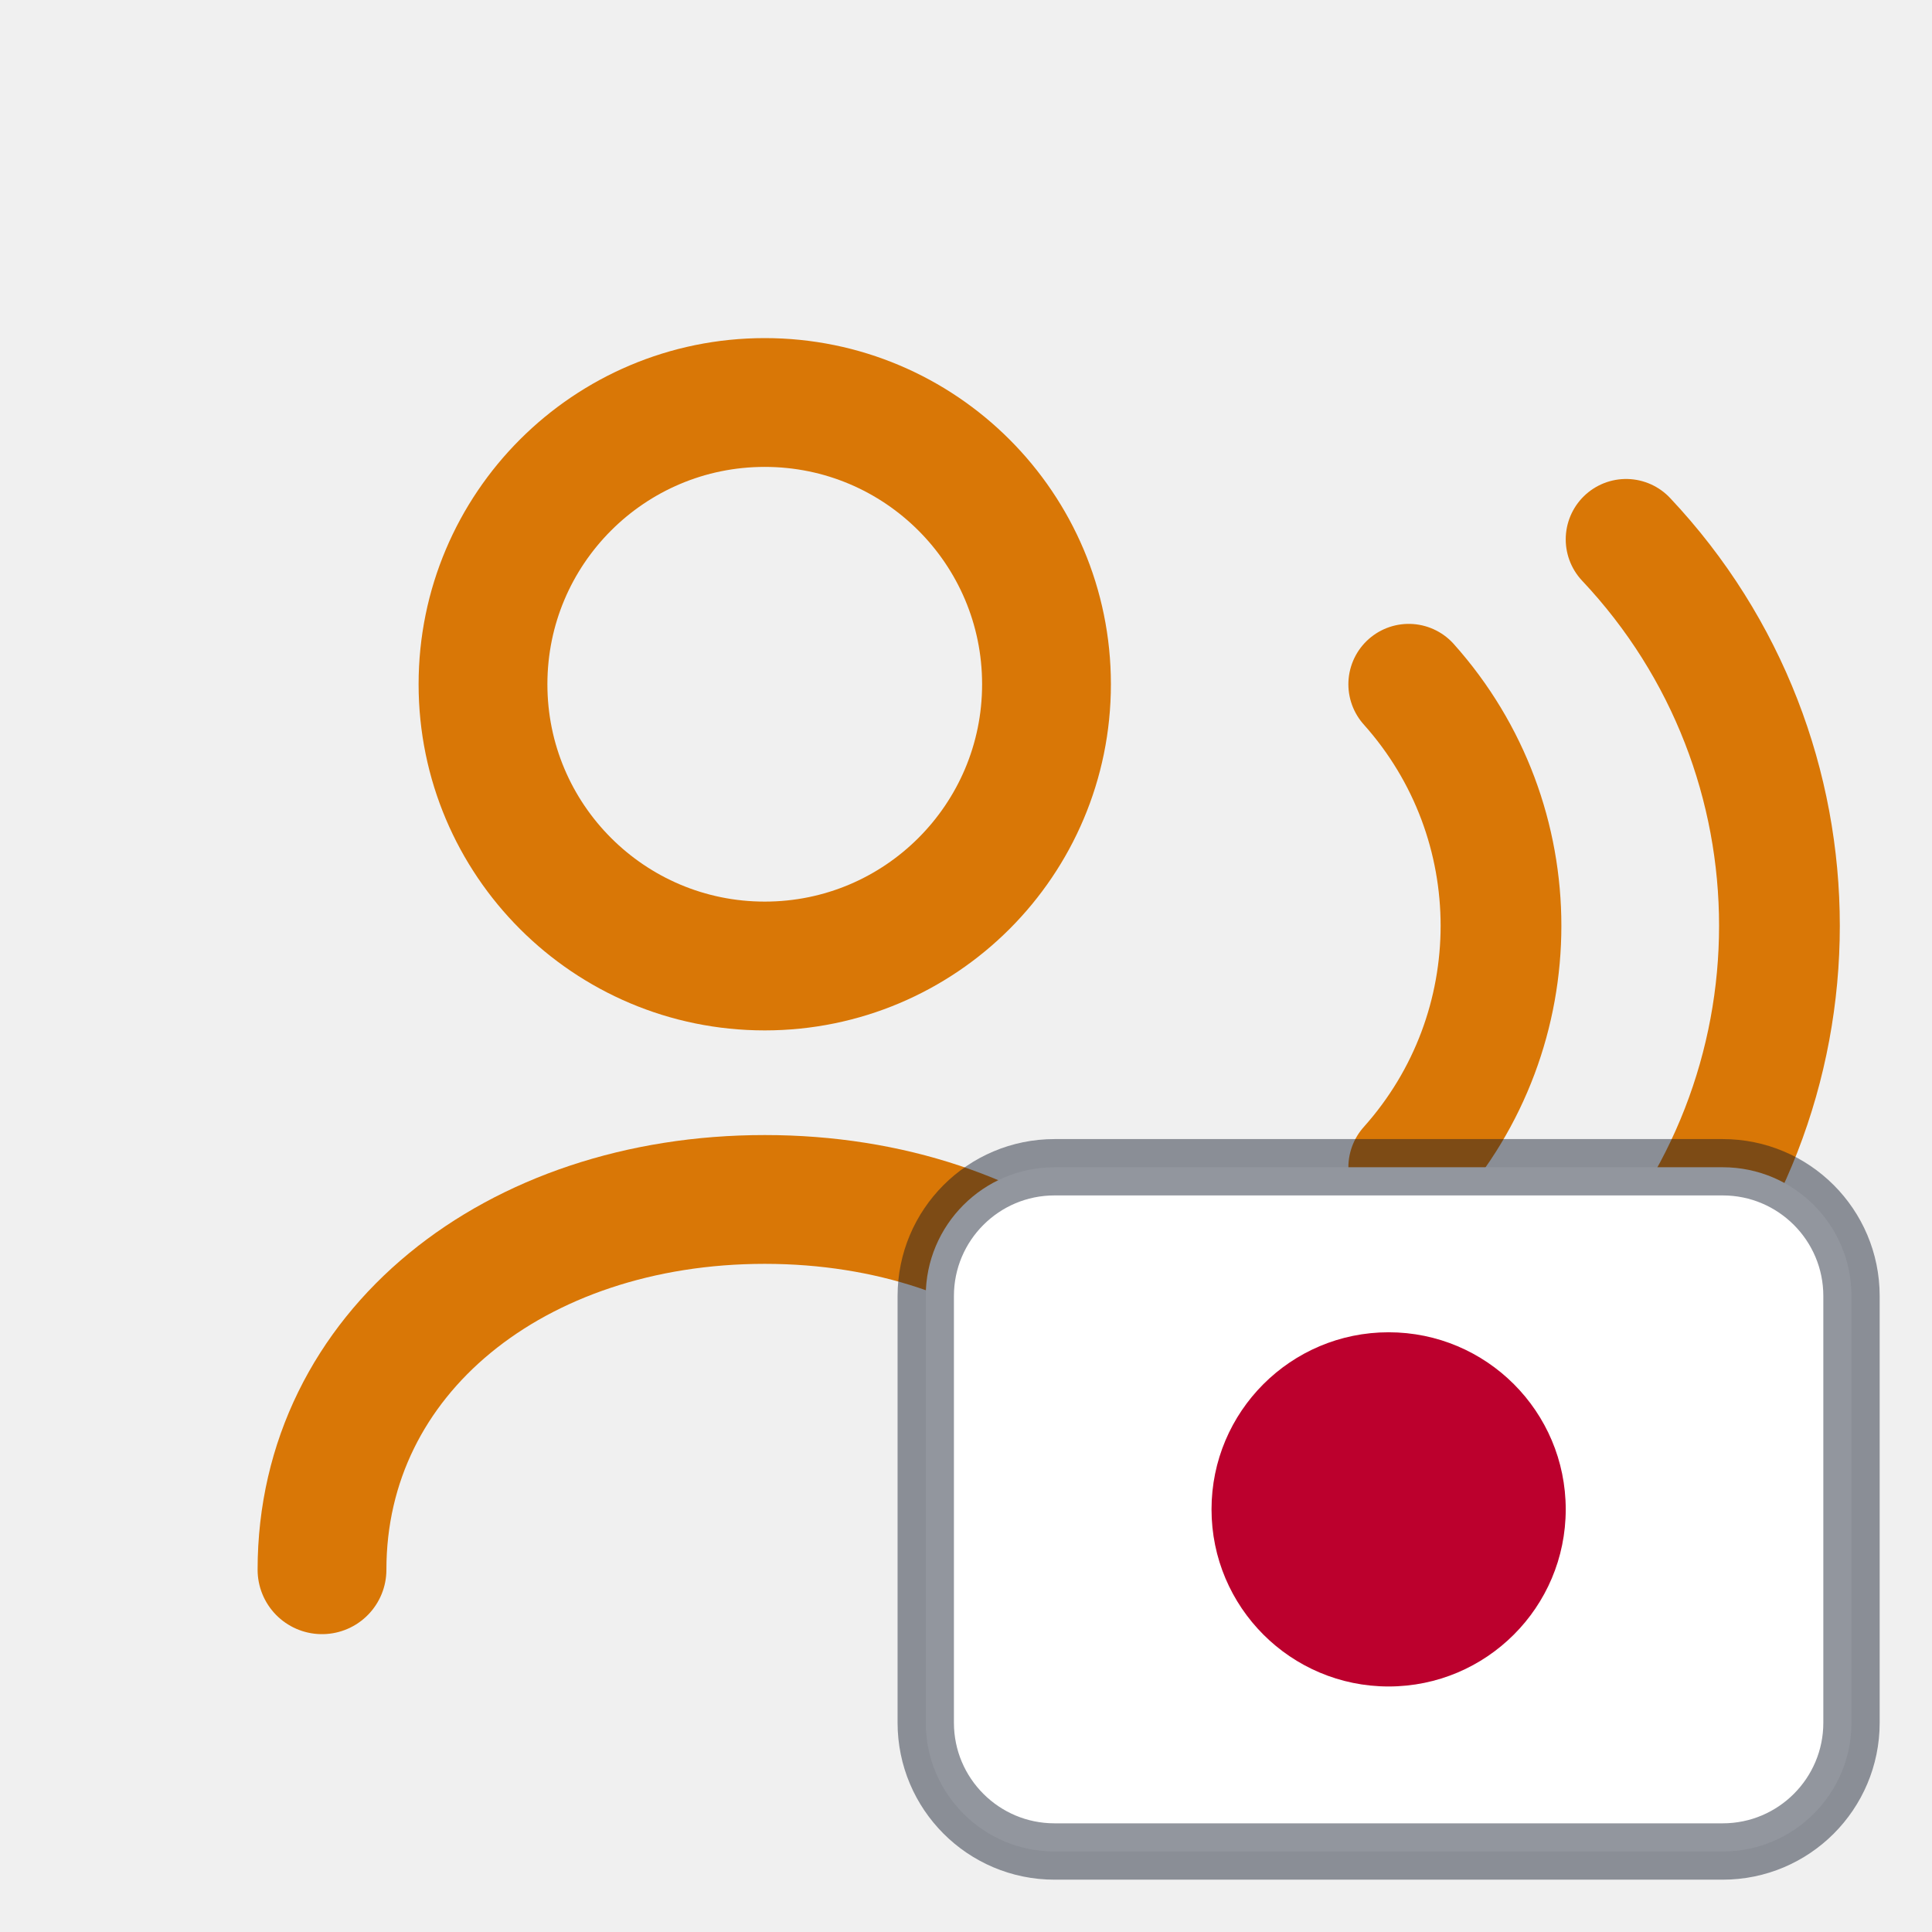
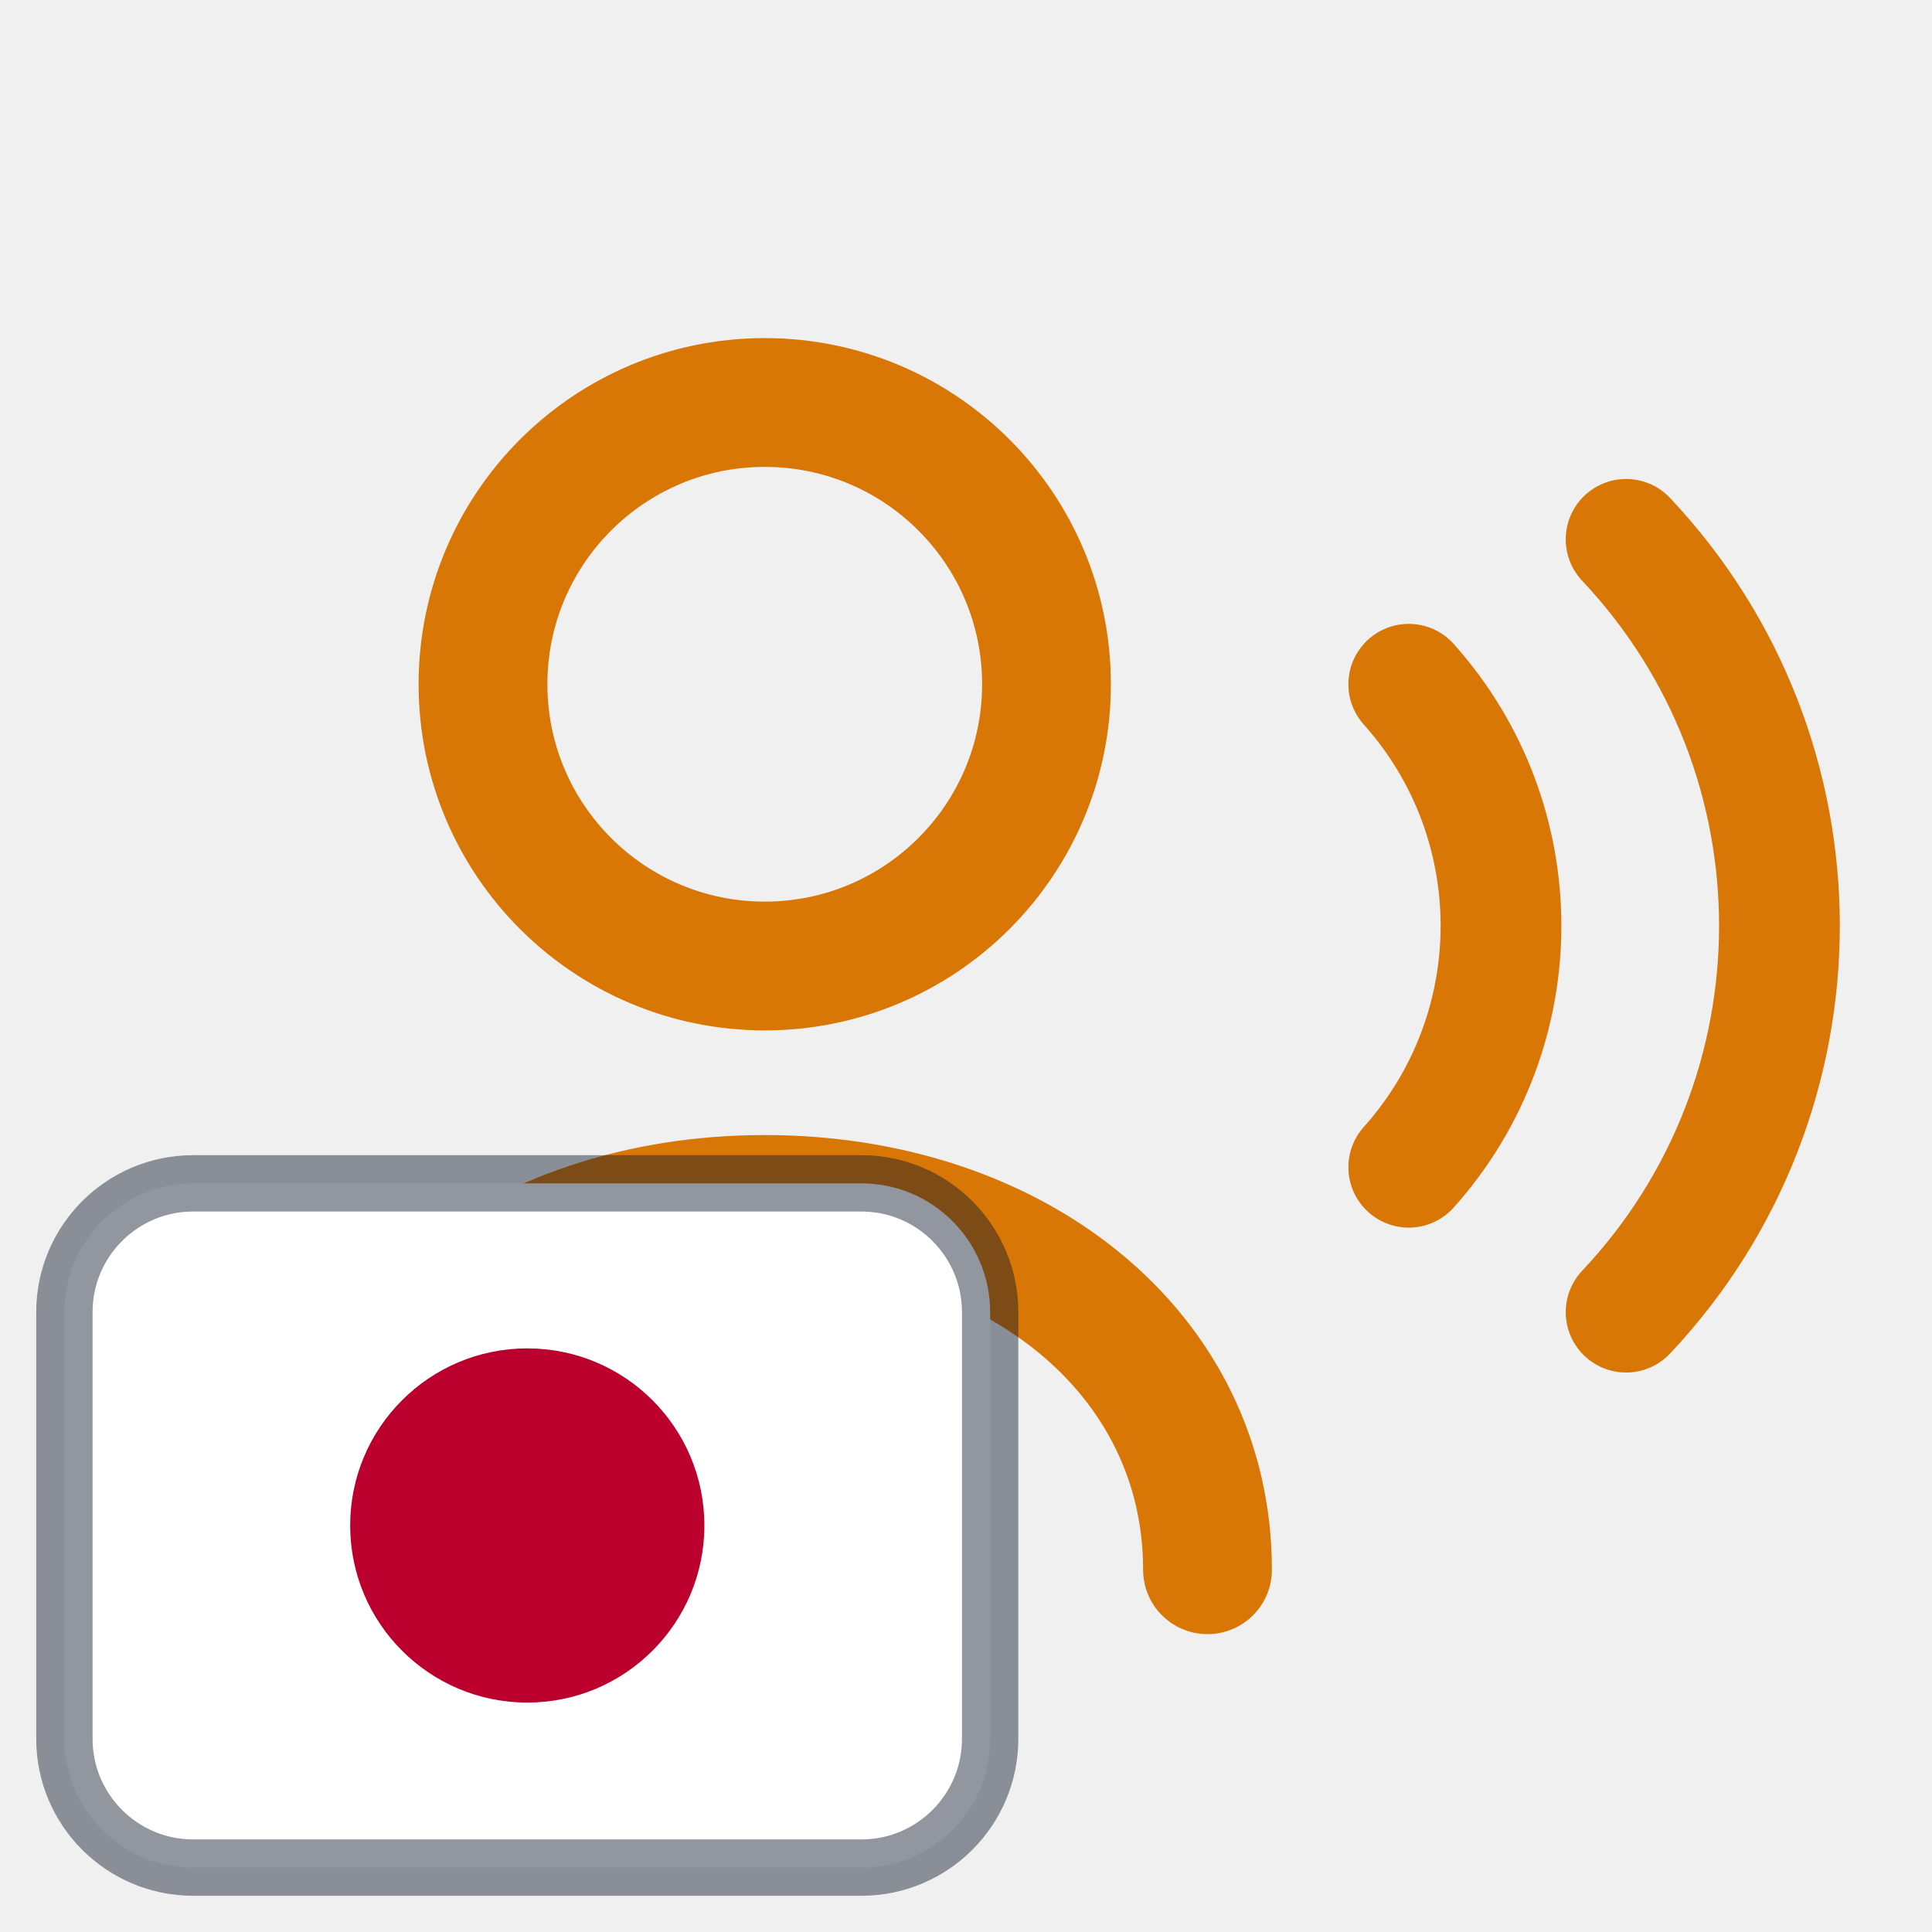
<svg xmlns="http://www.w3.org/2000/svg" viewBox="0 0 24 24" fill="none">
  <style>
        .base-icon circle, .base-icon path { stroke: #d97706; }
        .badge-frame { stroke: rgba(15, 23, 42, 0.45); }
        @media (prefers-color-scheme: dark) {
            .base-icon circle, .base-icon path { stroke: #fbbf24; }
            .badge-frame { stroke: rgba(255, 255, 255, 0.55); }
        }
    </style>
  <g class="base-icon">
    <circle cx="9.5" cy="8.5" r="3.5" stroke-width="1.6" />
    <path d="M4 19.5c0-2.7 2.4-4.6 5.5-4.6s5.5 1.9 5.5 4.6" stroke-width="1.6" stroke-linecap="round" />
    <path d="M17.5 8.5a4.5 4.5 0 0 1 0 6M20.2 6.7a7 7 0 0 1 0 9.6" stroke-width="1.5" stroke-linecap="round" />
  </g>
-   <rect x="11.5" y="14.5" width="11.5" height="8.5" rx="1.6" fill="#FFFFFF" stroke="none" />
-   <circle cx="17.25" cy="18.75" r="2.2" fill="#BC002D" stroke="none" />
-   <rect x="11.5" y="14.5" width="11.5" height="8.5" rx="1.6" fill="none" class="badge-frame" stroke-width="0.7" />
+   <rect x="0.8" y="14.7" width="11.5" height="8.5" rx="1.6" fill="#FFFFFF" stroke="none" />
+   <circle cx="6.55" cy="18.95" r="2.2" fill="#BC002D" stroke="none" />
+   <rect x="0.8" y="14.7" width="11.5" height="8.5" rx="1.6" fill="none" class="badge-frame" stroke-width="0.7" />
</svg>
